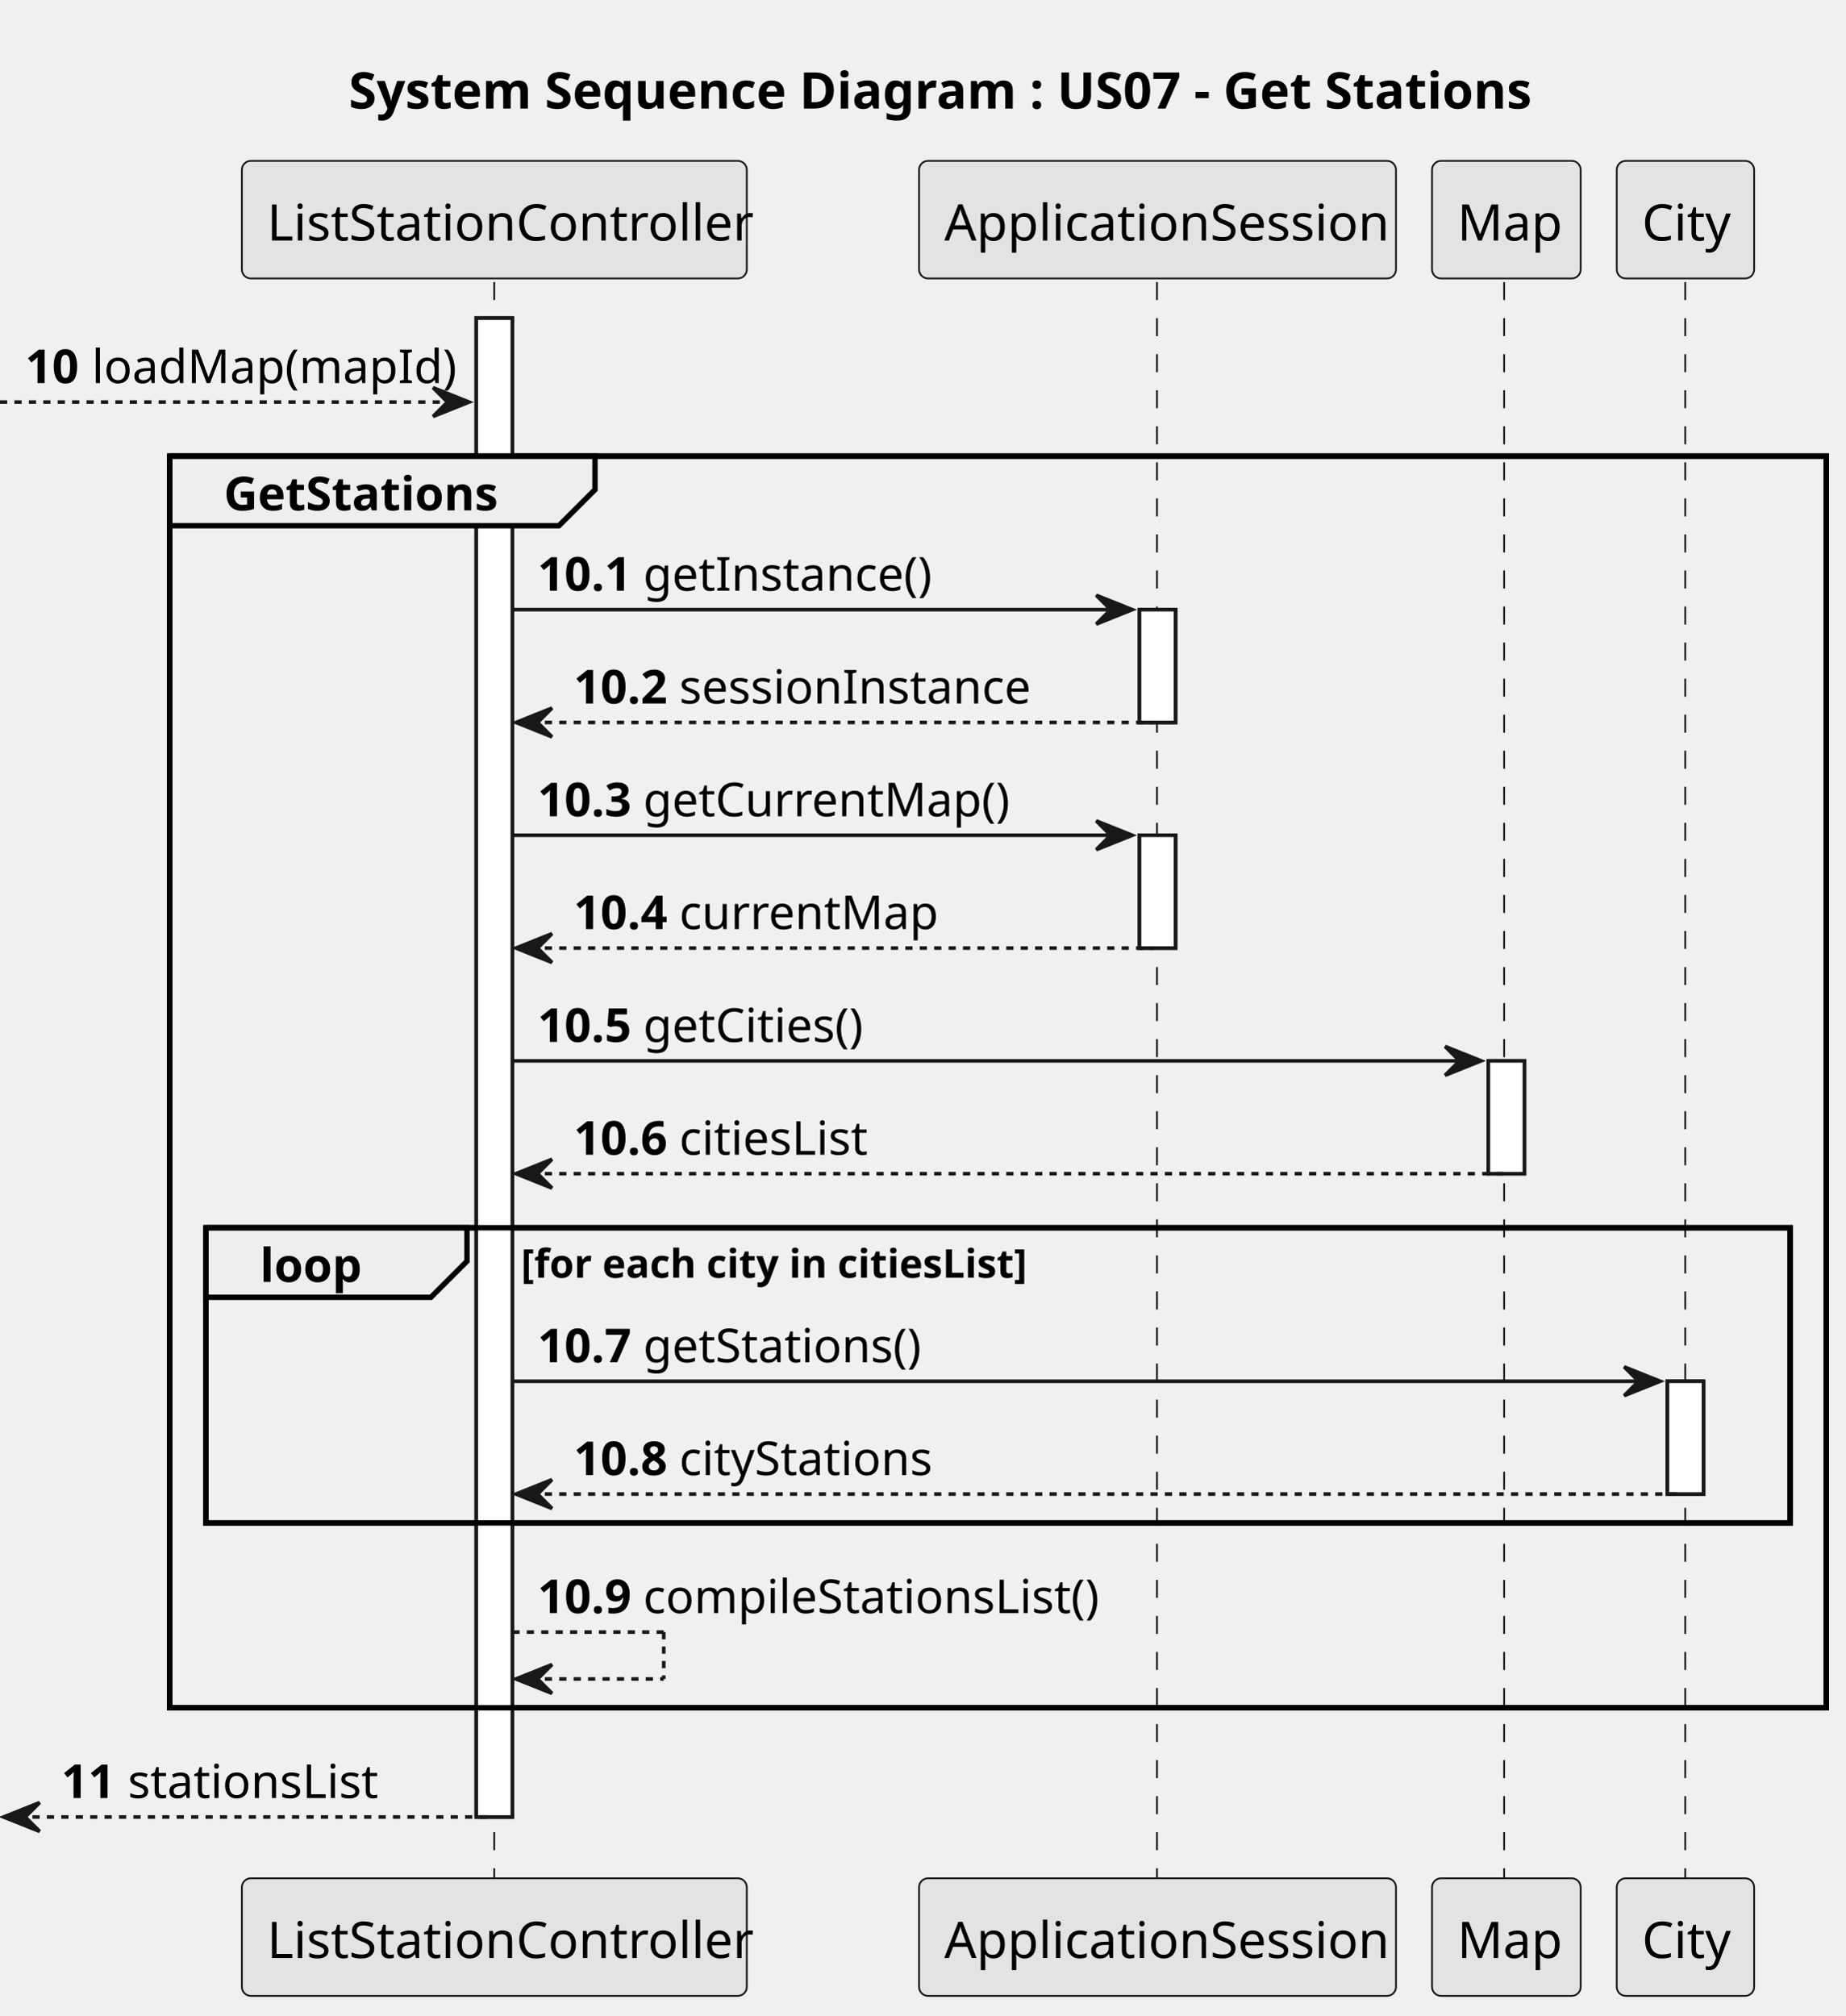
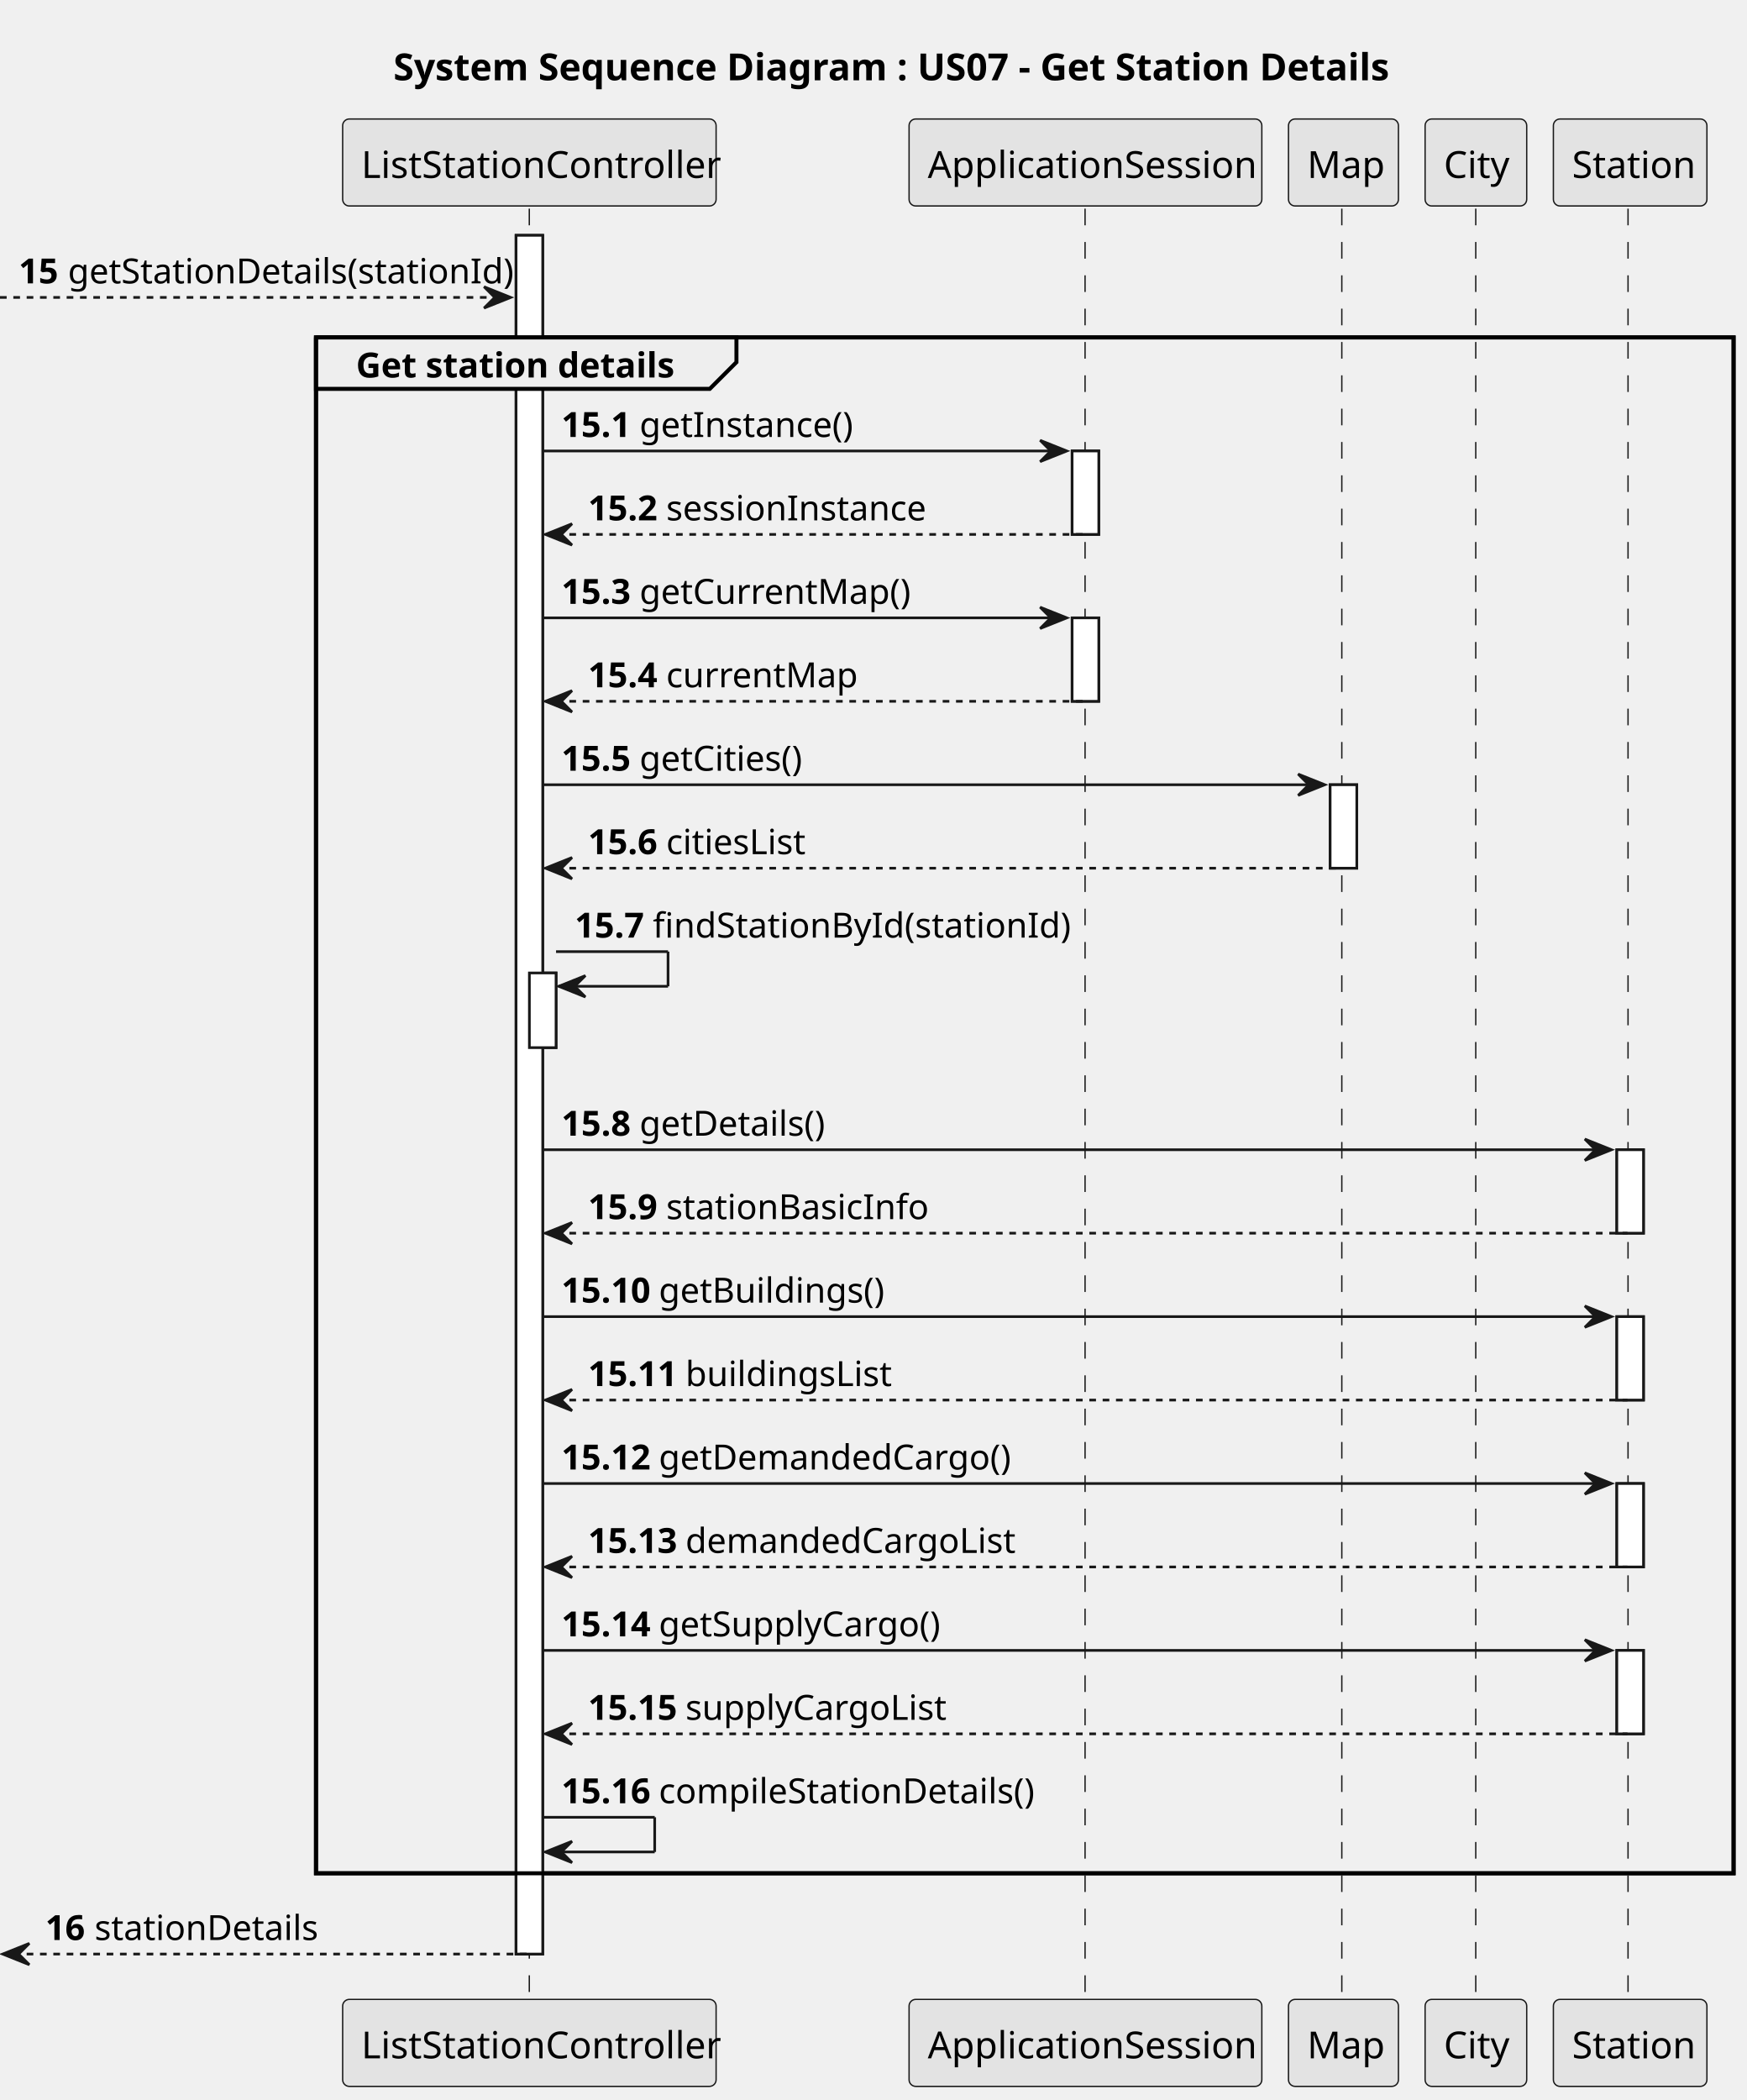
- <svg xmlns="http://www.w3.org/2000/svg" contentStyleType="text/css" height="559px" preserveAspectRatio="none" style="width:512px;height:559px;background:#FFFFFF;" version="1.1" viewBox="0 0 512 559" width="512px" zoomAndPan="magnify">
+ <svg xmlns="http://www.w3.org/2000/svg" contentStyleType="text/css" height="630.4px" preserveAspectRatio="none" style="width:524px;height:630px;background:#FFFFFF;" version="1.1" viewBox="0 0 524 630" width="524.8px" zoomAndPan="magnify">
  <defs />
  <g>
-     <text fill="#000000" font-family="sans-serif" font-size="14" font-weight="bold" lengthAdjust="spacing" textLength="322.103" x="96.732" y="30.107">System Sequence Diagram : US07 - Get Stations</text>
-     <rect fill="#FFFFFF" height="415.783" style="stroke:#181818;stroke-width:1.0;" width="10" x="132.116" y="88.242" />
-     <rect fill="#FFFFFF" height="31.291" style="stroke:#181818;stroke-width:1.0;" width="10" x="316.074" y="169.115" />
-     <rect fill="#FFFFFF" height="31.291" style="stroke:#181818;stroke-width:1.0;" width="10" x="316.074" y="231.697" />
-     <rect fill="#FFFFFF" height="31.291" style="stroke:#181818;stroke-width:1.0;" width="10" x="412.839" y="294.279" />
-     <rect fill="#FFFFFF" height="31.291" style="stroke:#181818;stroke-width:1.0;" width="10" x="462.512" y="383.152" />
-     <rect fill="none" height="347.201" style="stroke:#000000;stroke-width:1.5;" width="459.481" x="47.085" y="126.533" />
-     <rect fill="none" height="81.873" style="stroke:#000000;stroke-width:1.5;" width="439.481" x="57.085" y="340.57" />
-     <line style="stroke:#181818;stroke-width:0.5;stroke-dasharray:5.0,5.0;" x1="137.085" x2="137.085" y1="78.242" y2="522.025" />
-     <line style="stroke:#181818;stroke-width:0.5;stroke-dasharray:5.0,5.0;" x1="320.926" x2="320.926" y1="78.242" y2="522.025" />
-     <line style="stroke:#181818;stroke-width:0.5;stroke-dasharray:5.0,5.0;" x1="417.222" x2="417.222" y1="78.242" y2="522.025" />
-     <line style="stroke:#181818;stroke-width:0.5;stroke-dasharray:5.0,5.0;" x1="467.457" x2="467.457" y1="78.242" y2="522.025" />
-     <rect fill="#E3E3E3" height="32.621" rx="2.5" ry="2.5" style="stroke:#181818;stroke-width:0.5;" width="140.061" x="67.085" y="44.621" />
-     <text fill="#000000" font-family="sans-serif" font-size="14" lengthAdjust="spacing" textLength="126.061" x="74.085" y="66.728">ListStationController</text>
-     <rect fill="#E3E3E3" height="32.621" rx="2.5" ry="2.5" style="stroke:#181818;stroke-width:0.5;" width="140.061" x="67.085" y="521.025" />
-     <text fill="#000000" font-family="sans-serif" font-size="14" lengthAdjust="spacing" textLength="126.061" x="74.085" y="543.133">ListStationController</text>
-     <rect fill="#E3E3E3" height="32.621" rx="2.5" ry="2.5" style="stroke:#181818;stroke-width:0.5;" width="132.296" x="254.926" y="44.621" />
-     <text fill="#000000" font-family="sans-serif" font-size="14" lengthAdjust="spacing" textLength="118.296" x="261.926" y="66.728">ApplicationSession</text>
-     <rect fill="#E3E3E3" height="32.621" rx="2.5" ry="2.5" style="stroke:#181818;stroke-width:0.5;" width="132.296" x="254.926" y="521.025" />
-     <text fill="#000000" font-family="sans-serif" font-size="14" lengthAdjust="spacing" textLength="118.296" x="261.926" y="543.133">ApplicationSession</text>
-     <rect fill="#E3E3E3" height="32.621" rx="2.5" ry="2.5" style="stroke:#181818;stroke-width:0.5;" width="41.234" x="397.222" y="44.621" />
-     <text fill="#000000" font-family="sans-serif" font-size="14" lengthAdjust="spacing" textLength="27.234" x="404.222" y="66.728">Map</text>
-     <rect fill="#E3E3E3" height="32.621" rx="2.5" ry="2.5" style="stroke:#181818;stroke-width:0.5;" width="41.234" x="397.222" y="521.025" />
-     <text fill="#000000" font-family="sans-serif" font-size="14" lengthAdjust="spacing" textLength="27.234" x="404.222" y="543.133">Map</text>
-     <rect fill="#E3E3E3" height="32.621" rx="2.5" ry="2.5" style="stroke:#181818;stroke-width:0.5;" width="38.11" x="448.457" y="44.621" />
-     <text fill="#000000" font-family="sans-serif" font-size="14" lengthAdjust="spacing" textLength="24.11" x="455.457" y="66.728">City</text>
-     <rect fill="#E3E3E3" height="32.621" rx="2.5" ry="2.5" style="stroke:#181818;stroke-width:0.5;" width="38.11" x="448.457" y="521.025" />
-     <text fill="#000000" font-family="sans-serif" font-size="14" lengthAdjust="spacing" textLength="24.11" x="455.457" y="543.133">City</text>
-     <rect fill="#FFFFFF" height="415.783" style="stroke:#181818;stroke-width:1.0;" width="10" x="132.116" y="88.242" />
-     <rect fill="#FFFFFF" height="31.291" style="stroke:#181818;stroke-width:1.0;" width="10" x="316.074" y="169.115" />
-     <rect fill="#FFFFFF" height="31.291" style="stroke:#181818;stroke-width:1.0;" width="10" x="316.074" y="231.697" />
-     <rect fill="#FFFFFF" height="31.291" style="stroke:#181818;stroke-width:1.0;" width="10" x="412.839" y="294.279" />
-     <rect fill="#FFFFFF" height="31.291" style="stroke:#181818;stroke-width:1.0;" width="10" x="462.512" y="383.152" />
-     <polygon fill="#181818" points="120.116,107.533,130.116,111.533,120.116,115.533,124.116,111.533" style="stroke:#181818;stroke-width:1.0;" />
-     <line style="stroke:#181818;stroke-width:1.0;stroke-dasharray:2.0,2.0;" x1="0" x2="126.116" y1="111.533" y2="111.533" />
-     <text fill="#000000" font-family="sans-serif" font-size="13" font-weight="bold" lengthAdjust="spacing" textLength="14.46" x="7" y="106.27">10</text>
-     <text fill="#000000" font-family="sans-serif" font-size="13" lengthAdjust="spacing" textLength="94.656" x="25.46" y="106.27">loadMap(mapId)</text>
-     <path d="M47.085,126.533 L165.039,126.533 L165.039,135.824 L155.039,145.824 L47.085,145.824 L47.085,126.533 " fill="#EEEEEE" style="stroke:#000000;stroke-width:1.5;" />
-     <rect fill="none" height="347.201" style="stroke:#000000;stroke-width:1.5;" width="459.481" x="47.085" y="126.533" />
-     <text fill="#000000" font-family="sans-serif" font-size="13" font-weight="bold" lengthAdjust="spacing" textLength="72.954" x="62.085" y="141.561">GetStations</text>
-     <polygon fill="#181818" points="304.074,165.115,314.074,169.115,304.074,173.115,308.074,169.115" style="stroke:#181818;stroke-width:1.0;" />
-     <line style="stroke:#181818;stroke-width:1.0;" x1="142.116" x2="310.074" y1="169.115" y2="169.115" />
-     <text fill="#000000" font-family="sans-serif" font-size="13" font-weight="bold" lengthAdjust="spacing" textLength="25.302" x="149.116" y="163.852">10.1</text>
-     <text fill="#000000" font-family="sans-serif" font-size="13" lengthAdjust="spacing" textLength="75.874" x="178.418" y="163.852">getInstance()</text>
-     <polygon fill="#181818" points="153.116,196.406,143.116,200.406,153.116,204.406,149.116,200.406" style="stroke:#181818;stroke-width:1.0;" />
-     <line style="stroke:#181818;stroke-width:1.0;stroke-dasharray:2.0,2.0;" x1="147.116" x2="320.074" y1="200.406" y2="200.406" />
-     <text fill="#000000" font-family="sans-serif" font-size="13" font-weight="bold" lengthAdjust="spacing" textLength="25.302" x="159.116" y="195.144">10.2</text>
-     <text fill="#000000" font-family="sans-serif" font-size="13" lengthAdjust="spacing" textLength="93.222" x="188.418" y="195.144">sessionInstance</text>
-     <polygon fill="#181818" points="304.074,227.697,314.074,231.697,304.074,235.697,308.074,231.697" style="stroke:#181818;stroke-width:1.0;" />
-     <line style="stroke:#181818;stroke-width:1.0;" x1="142.116" x2="310.074" y1="231.697" y2="231.697" />
-     <text fill="#000000" font-family="sans-serif" font-size="13" font-weight="bold" lengthAdjust="spacing" textLength="25.302" x="149.116" y="226.435">10.3</text>
-     <text fill="#000000" font-family="sans-serif" font-size="13" lengthAdjust="spacing" textLength="95.367" x="178.418" y="226.435">getCurrentMap()</text>
-     <polygon fill="#181818" points="153.116,258.988,143.116,262.988,153.116,266.988,149.116,262.988" style="stroke:#181818;stroke-width:1.0;" />
-     <line style="stroke:#181818;stroke-width:1.0;stroke-dasharray:2.0,2.0;" x1="147.116" x2="320.074" y1="262.988" y2="262.988" />
-     <text fill="#000000" font-family="sans-serif" font-size="13" font-weight="bold" lengthAdjust="spacing" textLength="25.302" x="159.116" y="257.726">10.4</text>
-     <text fill="#000000" font-family="sans-serif" font-size="13" lengthAdjust="spacing" textLength="65.749" x="188.418" y="257.726">currentMap</text>
-     <polygon fill="#181818" points="400.839,290.279,410.839,294.279,400.839,298.279,404.839,294.279" style="stroke:#181818;stroke-width:1.0;" />
-     <line style="stroke:#181818;stroke-width:1.0;" x1="142.116" x2="406.839" y1="294.279" y2="294.279" />
-     <text fill="#000000" font-family="sans-serif" font-size="13" font-weight="bold" lengthAdjust="spacing" textLength="25.302" x="149.116" y="289.017">10.5</text>
-     <text fill="#000000" font-family="sans-serif" font-size="13" lengthAdjust="spacing" textLength="59.236" x="178.418" y="289.017">getCities()</text>
-     <polygon fill="#181818" points="153.116,321.57,143.116,325.57,153.116,329.57,149.116,325.57" style="stroke:#181818;stroke-width:1.0;" />
-     <line style="stroke:#181818;stroke-width:1.0;stroke-dasharray:2.0,2.0;" x1="147.116" x2="416.839" y1="325.57" y2="325.57" />
-     <text fill="#000000" font-family="sans-serif" font-size="13" font-weight="bold" lengthAdjust="spacing" textLength="25.302" x="159.116" y="320.308">10.6</text>
-     <text fill="#000000" font-family="sans-serif" font-size="13" lengthAdjust="spacing" textLength="49.848" x="188.418" y="320.308">citiesList</text>
-     <path d="M57.085,340.57 L129.52,340.57 L129.52,349.861 L119.52,359.861 L57.085,359.861 L57.085,340.57 " fill="#EEEEEE" style="stroke:#000000;stroke-width:1.5;" />
-     <rect fill="none" height="81.873" style="stroke:#000000;stroke-width:1.5;" width="439.481" x="57.085" y="340.57" />
-     <text fill="#000000" font-family="sans-serif" font-size="13" font-weight="bold" lengthAdjust="spacing" textLength="27.435" x="72.085" y="355.599">loop</text>
-     <text fill="#000000" font-family="sans-serif" font-size="11" font-weight="bold" lengthAdjust="spacing" textLength="135.701" x="144.52" y="354.44">[for each city in citiesList]</text>
-     <polygon fill="#181818" points="450.512,379.152,460.512,383.152,450.512,387.152,454.512,383.152" style="stroke:#181818;stroke-width:1.0;" />
-     <line style="stroke:#181818;stroke-width:1.0;" x1="142.116" x2="456.512" y1="383.152" y2="383.152" />
-     <text fill="#000000" font-family="sans-serif" font-size="13" font-weight="bold" lengthAdjust="spacing" textLength="25.302" x="149.116" y="377.89">10.7</text>
-     <text fill="#000000" font-family="sans-serif" font-size="13" lengthAdjust="spacing" textLength="73.703" x="178.418" y="377.89">getStations()</text>
-     <polygon fill="#181818" points="153.116,410.443,143.116,414.443,153.116,418.443,149.116,414.443" style="stroke:#181818;stroke-width:1.0;" />
-     <line style="stroke:#181818;stroke-width:1.0;stroke-dasharray:2.0,2.0;" x1="147.116" x2="466.512" y1="414.443" y2="414.443" />
-     <text fill="#000000" font-family="sans-serif" font-size="13" font-weight="bold" lengthAdjust="spacing" textLength="25.302" x="159.116" y="409.181">10.8</text>
-     <text fill="#000000" font-family="sans-serif" font-size="13" lengthAdjust="spacing" textLength="66.473" x="188.418" y="409.181">cityStations</text>
-     <line style="stroke:#181818;stroke-width:1.0;stroke-dasharray:2.0,2.0;" x1="142.116" x2="184.116" y1="452.734" y2="452.734" />
-     <line style="stroke:#181818;stroke-width:1.0;stroke-dasharray:2.0,2.0;" x1="184.116" x2="184.116" y1="452.734" y2="465.734" />
-     <line style="stroke:#181818;stroke-width:1.0;stroke-dasharray:2.0,2.0;" x1="143.116" x2="184.116" y1="465.734" y2="465.734" />
-     <polygon fill="#181818" points="153.116,461.734,143.116,465.734,153.116,469.734,149.116,465.734" style="stroke:#181818;stroke-width:1.0;" />
-     <text fill="#000000" font-family="sans-serif" font-size="13" font-weight="bold" lengthAdjust="spacing" textLength="25.302" x="149.116" y="447.472">10.9</text>
-     <text fill="#000000" font-family="sans-serif" font-size="13" lengthAdjust="spacing" textLength="120.656" x="178.418" y="447.472">compileStationsList()</text>
-     <polygon fill="#181818" points="11,500.025,1,504.025,11,508.025,7,504.025" style="stroke:#181818;stroke-width:1.0;" />
-     <line style="stroke:#181818;stroke-width:1.0;stroke-dasharray:2.0,2.0;" x1="5" x2="136.116" y1="504.025" y2="504.025" />
-     <text fill="#000000" font-family="sans-serif" font-size="13" font-weight="bold" lengthAdjust="spacing" textLength="14.46" x="17" y="498.763">11</text>
-     <text fill="#000000" font-family="sans-serif" font-size="13" lengthAdjust="spacing" textLength="65.032" x="35.46" y="498.763">stationsList</text>
+     <text fill="#000000" font-family="sans-serif" font-size="11.2" font-weight="bold" lengthAdjust="spacing" textLength="291.293" x="118.022" y="24.086">System Sequence Diagram : US07 - Get Station Details</text>
+     <rect fill="#FFFFFF" height="515.623" style="stroke:#181818;stroke-width:0.8;" width="8" x="154.834" y="70.594" />
+     <rect fill="#FFFFFF" height="22.4" style="stroke:#181818;stroke-width:0.8;" width="8" x="158.834" y="291.889" />
+     <rect fill="#FFFFFF" height="25.033" style="stroke:#181818;stroke-width:0.8;" width="8" x="321.673" y="135.292" />
+     <rect fill="#FFFFFF" height="25.033" style="stroke:#181818;stroke-width:0.8;" width="8" x="321.673" y="185.358" />
+     <rect fill="#FFFFFF" height="25.033" style="stroke:#181818;stroke-width:0.8;" width="8" x="399.085" y="235.423" />
+     <rect fill="#FFFFFF" height="25.033" style="stroke:#181818;stroke-width:0.8;" width="8" x="485.102" y="344.922" />
+     <rect fill="#FFFFFF" height="25.033" style="stroke:#181818;stroke-width:0.8;" width="8" x="485.102" y="394.988" />
+     <rect fill="#FFFFFF" height="25.033" style="stroke:#181818;stroke-width:0.8;" width="8" x="485.102" y="445.053" />
+     <rect fill="#FFFFFF" height="25.033" style="stroke:#181818;stroke-width:0.8;" width="8" x="485.102" y="495.119" />
+     <rect fill="none" height="460.758" style="stroke:#000000;stroke-width:1.2;" width="425.327" x="94.809" y="101.227" />
+     <line style="stroke:#181818;stroke-width:0.4;stroke-dasharray:5.0,5.0;" x1="158.809" x2="158.809" y1="62.594" y2="600.617" />
+     <line style="stroke:#181818;stroke-width:0.4;stroke-dasharray:5.0,5.0;" x1="325.555" x2="325.555" y1="62.594" y2="600.617" />
+     <line style="stroke:#181818;stroke-width:0.4;stroke-dasharray:5.0,5.0;" x1="402.591" x2="402.591" y1="62.594" y2="600.617" />
+     <line style="stroke:#181818;stroke-width:0.4;stroke-dasharray:5.0,5.0;" x1="442.779" x2="442.779" y1="62.594" y2="600.617" />
+     <line style="stroke:#181818;stroke-width:0.4;stroke-dasharray:5.0,5.0;" x1="488.467" x2="488.467" y1="62.594" y2="600.617" />
+     <rect fill="#E3E3E3" height="26.097" rx="2" ry="2" style="stroke:#181818;stroke-width:0.4;" width="112.049" x="102.809" y="35.697" />
+     <text fill="#000000" font-family="sans-serif" font-size="11.2" lengthAdjust="spacing" textLength="100.849" x="108.409" y="53.383">ListStationController</text>
+     <rect fill="#E3E3E3" height="26.097" rx="2" ry="2" style="stroke:#181818;stroke-width:0.4;" width="112.049" x="102.809" y="599.817" />
+     <text fill="#000000" font-family="sans-serif" font-size="11.2" lengthAdjust="spacing" textLength="100.849" x="108.409" y="617.503">ListStationController</text>
+     <rect fill="#E3E3E3" height="26.097" rx="2" ry="2" style="stroke:#181818;stroke-width:0.4;" width="105.837" x="272.755" y="35.697" />
+     <text fill="#000000" font-family="sans-serif" font-size="11.2" lengthAdjust="spacing" textLength="94.637" x="278.355" y="53.383">ApplicationSession</text>
+     <rect fill="#E3E3E3" height="26.097" rx="2" ry="2" style="stroke:#181818;stroke-width:0.4;" width="105.837" x="272.755" y="599.817" />
+     <text fill="#000000" font-family="sans-serif" font-size="11.2" lengthAdjust="spacing" textLength="94.637" x="278.355" y="617.503">ApplicationSession</text>
+     <rect fill="#E3E3E3" height="26.097" rx="2" ry="2" style="stroke:#181818;stroke-width:0.4;" width="32.987" x="386.591" y="35.697" />
+     <text fill="#000000" font-family="sans-serif" font-size="11.2" lengthAdjust="spacing" textLength="21.788" x="392.191" y="53.383">Map</text>
+     <rect fill="#E3E3E3" height="26.097" rx="2" ry="2" style="stroke:#181818;stroke-width:0.4;" width="32.987" x="386.591" y="599.817" />
+     <text fill="#000000" font-family="sans-serif" font-size="11.2" lengthAdjust="spacing" textLength="21.788" x="392.191" y="617.503">Map</text>
+     <rect fill="#E3E3E3" height="26.097" rx="2" ry="2" style="stroke:#181818;stroke-width:0.4;" width="30.488" x="427.579" y="35.697" />
+     <text fill="#000000" font-family="sans-serif" font-size="11.2" lengthAdjust="spacing" textLength="19.288" x="433.179" y="53.383">City</text>
+     <rect fill="#E3E3E3" height="26.097" rx="2" ry="2" style="stroke:#181818;stroke-width:0.4;" width="30.488" x="427.579" y="599.817" />
+     <text fill="#000000" font-family="sans-serif" font-size="11.2" lengthAdjust="spacing" textLength="19.288" x="433.179" y="617.503">City</text>
+     <rect fill="#E3E3E3" height="26.097" rx="2" ry="2" style="stroke:#181818;stroke-width:0.4;" width="46.069" x="466.067" y="35.697" />
+     <text fill="#000000" font-family="sans-serif" font-size="11.2" lengthAdjust="spacing" textLength="34.869" x="471.667" y="53.383">Station</text>
+     <rect fill="#E3E3E3" height="26.097" rx="2" ry="2" style="stroke:#181818;stroke-width:0.4;" width="46.069" x="466.067" y="599.817" />
+     <text fill="#000000" font-family="sans-serif" font-size="11.2" lengthAdjust="spacing" textLength="34.869" x="471.667" y="617.503">Station</text>
+     <rect fill="#FFFFFF" height="515.623" style="stroke:#181818;stroke-width:0.8;" width="8" x="154.834" y="70.594" />
+     <rect fill="#FFFFFF" height="22.4" style="stroke:#181818;stroke-width:0.8;" width="8" x="158.834" y="291.889" />
+     <rect fill="#FFFFFF" height="25.033" style="stroke:#181818;stroke-width:0.8;" width="8" x="321.673" y="135.292" />
+     <rect fill="#FFFFFF" height="25.033" style="stroke:#181818;stroke-width:0.8;" width="8" x="321.673" y="185.358" />
+     <rect fill="#FFFFFF" height="25.033" style="stroke:#181818;stroke-width:0.8;" width="8" x="399.085" y="235.423" />
+     <rect fill="#FFFFFF" height="25.033" style="stroke:#181818;stroke-width:0.8;" width="8" x="485.102" y="344.922" />
+     <rect fill="#FFFFFF" height="25.033" style="stroke:#181818;stroke-width:0.8;" width="8" x="485.102" y="394.988" />
+     <rect fill="#FFFFFF" height="25.033" style="stroke:#181818;stroke-width:0.8;" width="8" x="485.102" y="445.053" />
+     <rect fill="#FFFFFF" height="25.033" style="stroke:#181818;stroke-width:0.8;" width="8" x="485.102" y="495.119" />
+     <polygon fill="#181818" points="145.234,86.027,153.234,89.227,145.234,92.427,148.434,89.227" style="stroke:#181818;stroke-width:0.8;" />
+     <line style="stroke:#181818;stroke-width:0.8;stroke-dasharray:2.0,2.0;" x1="0" x2="150.034" y1="89.227" y2="89.227" />
+     <text fill="#000000" font-family="sans-serif" font-size="10.4" font-weight="bold" lengthAdjust="spacing" textLength="11.568" x="5.6" y="85.016">15</text>
+     <text fill="#000000" font-family="sans-serif" font-size="10.4" lengthAdjust="spacing" textLength="124.866" x="20.368" y="85.016">getStationDetails(stationId)</text>
+     <path d="M94.809,101.227 L220.961,101.227 L220.961,108.659 L212.961,116.659 L94.809,116.659 L94.809,101.227 " fill="#EEEEEE" style="stroke:#000000;stroke-width:1.2;" />
+     <rect fill="none" height="460.758" style="stroke:#000000;stroke-width:1.2;" width="425.327" x="94.809" y="101.227" />
+     <text fill="#000000" font-family="sans-serif" font-size="10.4" font-weight="bold" lengthAdjust="spacing" textLength="90.152" x="106.809" y="113.249">Get station details</text>
+     <polygon fill="#181818" points="312.073,132.092,320.073,135.292,312.073,138.492,315.273,135.292" style="stroke:#181818;stroke-width:0.8;" />
+     <line style="stroke:#181818;stroke-width:0.8;" x1="162.834" x2="316.873" y1="135.292" y2="135.292" />
+     <text fill="#000000" font-family="sans-serif" font-size="10.4" font-weight="bold" lengthAdjust="spacing" textLength="20.241" x="168.434" y="131.082">15.1</text>
+     <text fill="#000000" font-family="sans-serif" font-size="10.4" lengthAdjust="spacing" textLength="60.699" x="191.875" y="131.082">getInstance()</text>
+     <polygon fill="#181818" points="171.634,157.125,163.634,160.325,171.634,163.525,168.434,160.325" style="stroke:#181818;stroke-width:0.8;" />
+     <line style="stroke:#181818;stroke-width:0.8;stroke-dasharray:2.0,2.0;" x1="166.834" x2="324.873" y1="160.325" y2="160.325" />
+     <text fill="#000000" font-family="sans-serif" font-size="10.4" font-weight="bold" lengthAdjust="spacing" textLength="20.241" x="176.434" y="156.115">15.2</text>
+     <text fill="#000000" font-family="sans-serif" font-size="10.4" lengthAdjust="spacing" textLength="74.577" x="199.875" y="156.115">sessionInstance</text>
+     <polygon fill="#181818" points="312.073,182.158,320.073,185.358,312.073,188.558,315.273,185.358" style="stroke:#181818;stroke-width:0.8;" />
+     <line style="stroke:#181818;stroke-width:0.8;" x1="162.834" x2="316.873" y1="185.358" y2="185.358" />
+     <text fill="#000000" font-family="sans-serif" font-size="10.4" font-weight="bold" lengthAdjust="spacing" textLength="20.241" x="168.434" y="181.148">15.3</text>
+     <text fill="#000000" font-family="sans-serif" font-size="10.4" lengthAdjust="spacing" textLength="76.294" x="191.875" y="181.148">getCurrentMap()</text>
+     <polygon fill="#181818" points="171.634,207.191,163.634,210.391,171.634,213.591,168.434,210.391" style="stroke:#181818;stroke-width:0.8;" />
+     <line style="stroke:#181818;stroke-width:0.8;stroke-dasharray:2.0,2.0;" x1="166.834" x2="324.873" y1="210.391" y2="210.391" />
+     <text fill="#000000" font-family="sans-serif" font-size="10.4" font-weight="bold" lengthAdjust="spacing" textLength="20.241" x="176.434" y="206.18">15.4</text>
+     <text fill="#000000" font-family="sans-serif" font-size="10.4" lengthAdjust="spacing" textLength="52.599" x="199.875" y="206.18">currentMap</text>
+     <polygon fill="#181818" points="389.485,232.223,397.485,235.423,389.485,238.623,392.685,235.423" style="stroke:#181818;stroke-width:0.8;" />
+     <line style="stroke:#181818;stroke-width:0.8;" x1="162.834" x2="394.285" y1="235.423" y2="235.423" />
+     <text fill="#000000" font-family="sans-serif" font-size="10.4" font-weight="bold" lengthAdjust="spacing" textLength="20.241" x="168.434" y="231.213">15.5</text>
+     <text fill="#000000" font-family="sans-serif" font-size="10.4" lengthAdjust="spacing" textLength="47.389" x="191.875" y="231.213">getCities()</text>
+     <polygon fill="#181818" points="171.634,257.256,163.634,260.456,171.634,263.656,168.434,260.456" style="stroke:#181818;stroke-width:0.8;" />
+     <line style="stroke:#181818;stroke-width:0.8;stroke-dasharray:2.0,2.0;" x1="166.834" x2="402.285" y1="260.456" y2="260.456" />
+     <text fill="#000000" font-family="sans-serif" font-size="10.4" font-weight="bold" lengthAdjust="spacing" textLength="20.241" x="176.434" y="256.246">15.6</text>
+     <text fill="#000000" font-family="sans-serif" font-size="10.4" lengthAdjust="spacing" textLength="39.879" x="199.875" y="256.246">citiesList</text>
+     <line style="stroke:#181818;stroke-width:0.8;" x1="166.834" x2="200.434" y1="285.489" y2="285.489" />
+     <line style="stroke:#181818;stroke-width:0.8;" x1="200.434" x2="200.434" y1="285.489" y2="295.889" />
+     <line style="stroke:#181818;stroke-width:0.8;" x1="167.634" x2="200.434" y1="295.889" y2="295.889" />
+     <polygon fill="#181818" points="175.634,292.689,167.634,295.889,175.634,299.089,172.434,295.889" style="stroke:#181818;stroke-width:0.8;" />
+     <text fill="#000000" font-family="sans-serif" font-size="10.4" font-weight="bold" lengthAdjust="spacing" textLength="20.241" x="172.434" y="281.279">15.7</text>
+     <text fill="#000000" font-family="sans-serif" font-size="10.4" lengthAdjust="spacing" textLength="116.198" x="195.875" y="281.279">findStationById(stationId)</text>
+     <polygon fill="#181818" points="475.502,341.722,483.502,344.922,475.502,348.122,478.702,344.922" style="stroke:#181818;stroke-width:0.8;" />
+     <line style="stroke:#181818;stroke-width:0.8;" x1="162.834" x2="480.302" y1="344.922" y2="344.922" />
+     <text fill="#000000" font-family="sans-serif" font-size="10.4" font-weight="bold" lengthAdjust="spacing" textLength="20.241" x="168.434" y="340.712">15.8</text>
+     <text fill="#000000" font-family="sans-serif" font-size="10.4" lengthAdjust="spacing" textLength="53.173" x="191.875" y="340.712">getDetails()</text>
+     <polygon fill="#181818" points="171.634,366.755,163.634,369.955,171.634,373.155,168.434,369.955" style="stroke:#181818;stroke-width:0.8;" />
+     <line style="stroke:#181818;stroke-width:0.8;stroke-dasharray:2.0,2.0;" x1="166.834" x2="488.302" y1="369.955" y2="369.955" />
+     <text fill="#000000" font-family="sans-serif" font-size="10.4" font-weight="bold" lengthAdjust="spacing" textLength="20.241" x="176.434" y="365.745">15.9</text>
+     <text fill="#000000" font-family="sans-serif" font-size="10.4" lengthAdjust="spacing" textLength="73.419" x="199.875" y="365.745">stationBasicInfo</text>
+     <polygon fill="#181818" points="475.502,391.788,483.502,394.988,475.502,398.188,478.702,394.988" style="stroke:#181818;stroke-width:0.8;" />
+     <line style="stroke:#181818;stroke-width:0.8;" x1="162.834" x2="480.302" y1="394.988" y2="394.988" />
+     <text fill="#000000" font-family="sans-serif" font-size="10.4" font-weight="bold" lengthAdjust="spacing" textLength="26.025" x="168.434" y="390.777">15.10</text>
+     <text fill="#000000" font-family="sans-serif" font-size="10.4" lengthAdjust="spacing" textLength="63.588" x="197.659" y="390.777">getBuildings()</text>
+     <polygon fill="#181818" points="171.634,416.82,163.634,420.02,171.634,423.22,168.434,420.02" style="stroke:#181818;stroke-width:0.8;" />
+     <line style="stroke:#181818;stroke-width:0.8;stroke-dasharray:2.0,2.0;" x1="166.834" x2="488.302" y1="420.02" y2="420.02" />
+     <text fill="#000000" font-family="sans-serif" font-size="10.4" font-weight="bold" lengthAdjust="spacing" textLength="26.025" x="176.434" y="415.81">15.11</text>
+     <text fill="#000000" font-family="sans-serif" font-size="10.4" lengthAdjust="spacing" textLength="57.236" x="205.659" y="415.81">buildingsList</text>
+     <polygon fill="#181818" points="475.502,441.853,483.502,445.053,475.502,448.253,478.702,445.053" style="stroke:#181818;stroke-width:0.8;" />
+     <line style="stroke:#181818;stroke-width:0.8;" x1="162.834" x2="480.302" y1="445.053" y2="445.053" />
+     <text fill="#000000" font-family="sans-serif" font-size="10.4" font-weight="bold" lengthAdjust="spacing" textLength="26.025" x="168.434" y="440.843">15.12</text>
+     <text fill="#000000" font-family="sans-serif" font-size="10.4" lengthAdjust="spacing" textLength="100.588" x="197.659" y="440.843">getDemandedCargo()</text>
+     <polygon fill="#181818" points="171.634,466.886,163.634,470.086,171.634,473.286,168.434,470.086" style="stroke:#181818;stroke-width:0.8;" />
+     <line style="stroke:#181818;stroke-width:0.8;stroke-dasharray:2.0,2.0;" x1="166.834" x2="488.302" y1="470.086" y2="470.086" />
+     <text fill="#000000" font-family="sans-serif" font-size="10.4" font-weight="bold" lengthAdjust="spacing" textLength="26.025" x="176.434" y="465.876">15.13</text>
+     <text fill="#000000" font-family="sans-serif" font-size="10.4" lengthAdjust="spacing" textLength="93.661" x="205.659" y="465.876">demandedCargoList</text>
+     <polygon fill="#181818" points="475.502,491.919,483.502,495.119,475.502,498.319,478.702,495.119" style="stroke:#181818;stroke-width:0.8;" />
+     <line style="stroke:#181818;stroke-width:0.8;" x1="162.834" x2="480.302" y1="495.119" y2="495.119" />
+     <text fill="#000000" font-family="sans-serif" font-size="10.4" font-weight="bold" lengthAdjust="spacing" textLength="26.025" x="168.434" y="490.909">15.14</text>
+     <text fill="#000000" font-family="sans-serif" font-size="10.4" lengthAdjust="spacing" textLength="81.509" x="197.659" y="490.909">getSupplyCargo()</text>
+     <polygon fill="#181818" points="171.634,516.952,163.634,520.152,171.634,523.352,168.434,520.152" style="stroke:#181818;stroke-width:0.8;" />
+     <line style="stroke:#181818;stroke-width:0.8;stroke-dasharray:2.0,2.0;" x1="166.834" x2="488.302" y1="520.152" y2="520.152" />
+     <text fill="#000000" font-family="sans-serif" font-size="10.4" font-weight="bold" lengthAdjust="spacing" textLength="26.025" x="176.434" y="515.941">15.15</text>
+     <text fill="#000000" font-family="sans-serif" font-size="10.4" lengthAdjust="spacing" textLength="74.572" x="205.659" y="515.941">supplyCargoList</text>
+     <line style="stroke:#181818;stroke-width:0.8;" x1="162.834" x2="196.434" y1="545.184" y2="545.184" />
+     <line style="stroke:#181818;stroke-width:0.8;" x1="196.434" x2="196.434" y1="545.184" y2="555.584" />
+     <line style="stroke:#181818;stroke-width:0.8;" x1="163.634" x2="196.434" y1="555.584" y2="555.584" />
+     <polygon fill="#181818" points="171.634,552.384,163.634,555.584,171.634,558.784,168.434,555.584" style="stroke:#181818;stroke-width:0.8;" />
+     <text fill="#000000" font-family="sans-serif" font-size="10.4" font-weight="bold" lengthAdjust="spacing" textLength="26.025" x="168.434" y="540.974">15.16</text>
+     <text fill="#000000" font-family="sans-serif" font-size="10.4" lengthAdjust="spacing" textLength="106.93" x="197.659" y="540.974">compileStationDetails()</text>
+     <polygon fill="#181818" points="8.8,583.017,0.8,586.217,8.8,589.417,5.6,586.217" style="stroke:#181818;stroke-width:0.8;" />
+     <line style="stroke:#181818;stroke-width:0.8;stroke-dasharray:2.0,2.0;" x1="4" x2="158.034" y1="586.217" y2="586.217" />
+     <text fill="#000000" font-family="sans-serif" font-size="10.4" font-weight="bold" lengthAdjust="spacing" textLength="11.568" x="13.6" y="582.007">16</text>
+     <text fill="#000000" font-family="sans-serif" font-size="10.4" lengthAdjust="spacing" textLength="62.431" x="28.368" y="582.007">stationDetails</text>
  </g>
</svg>
